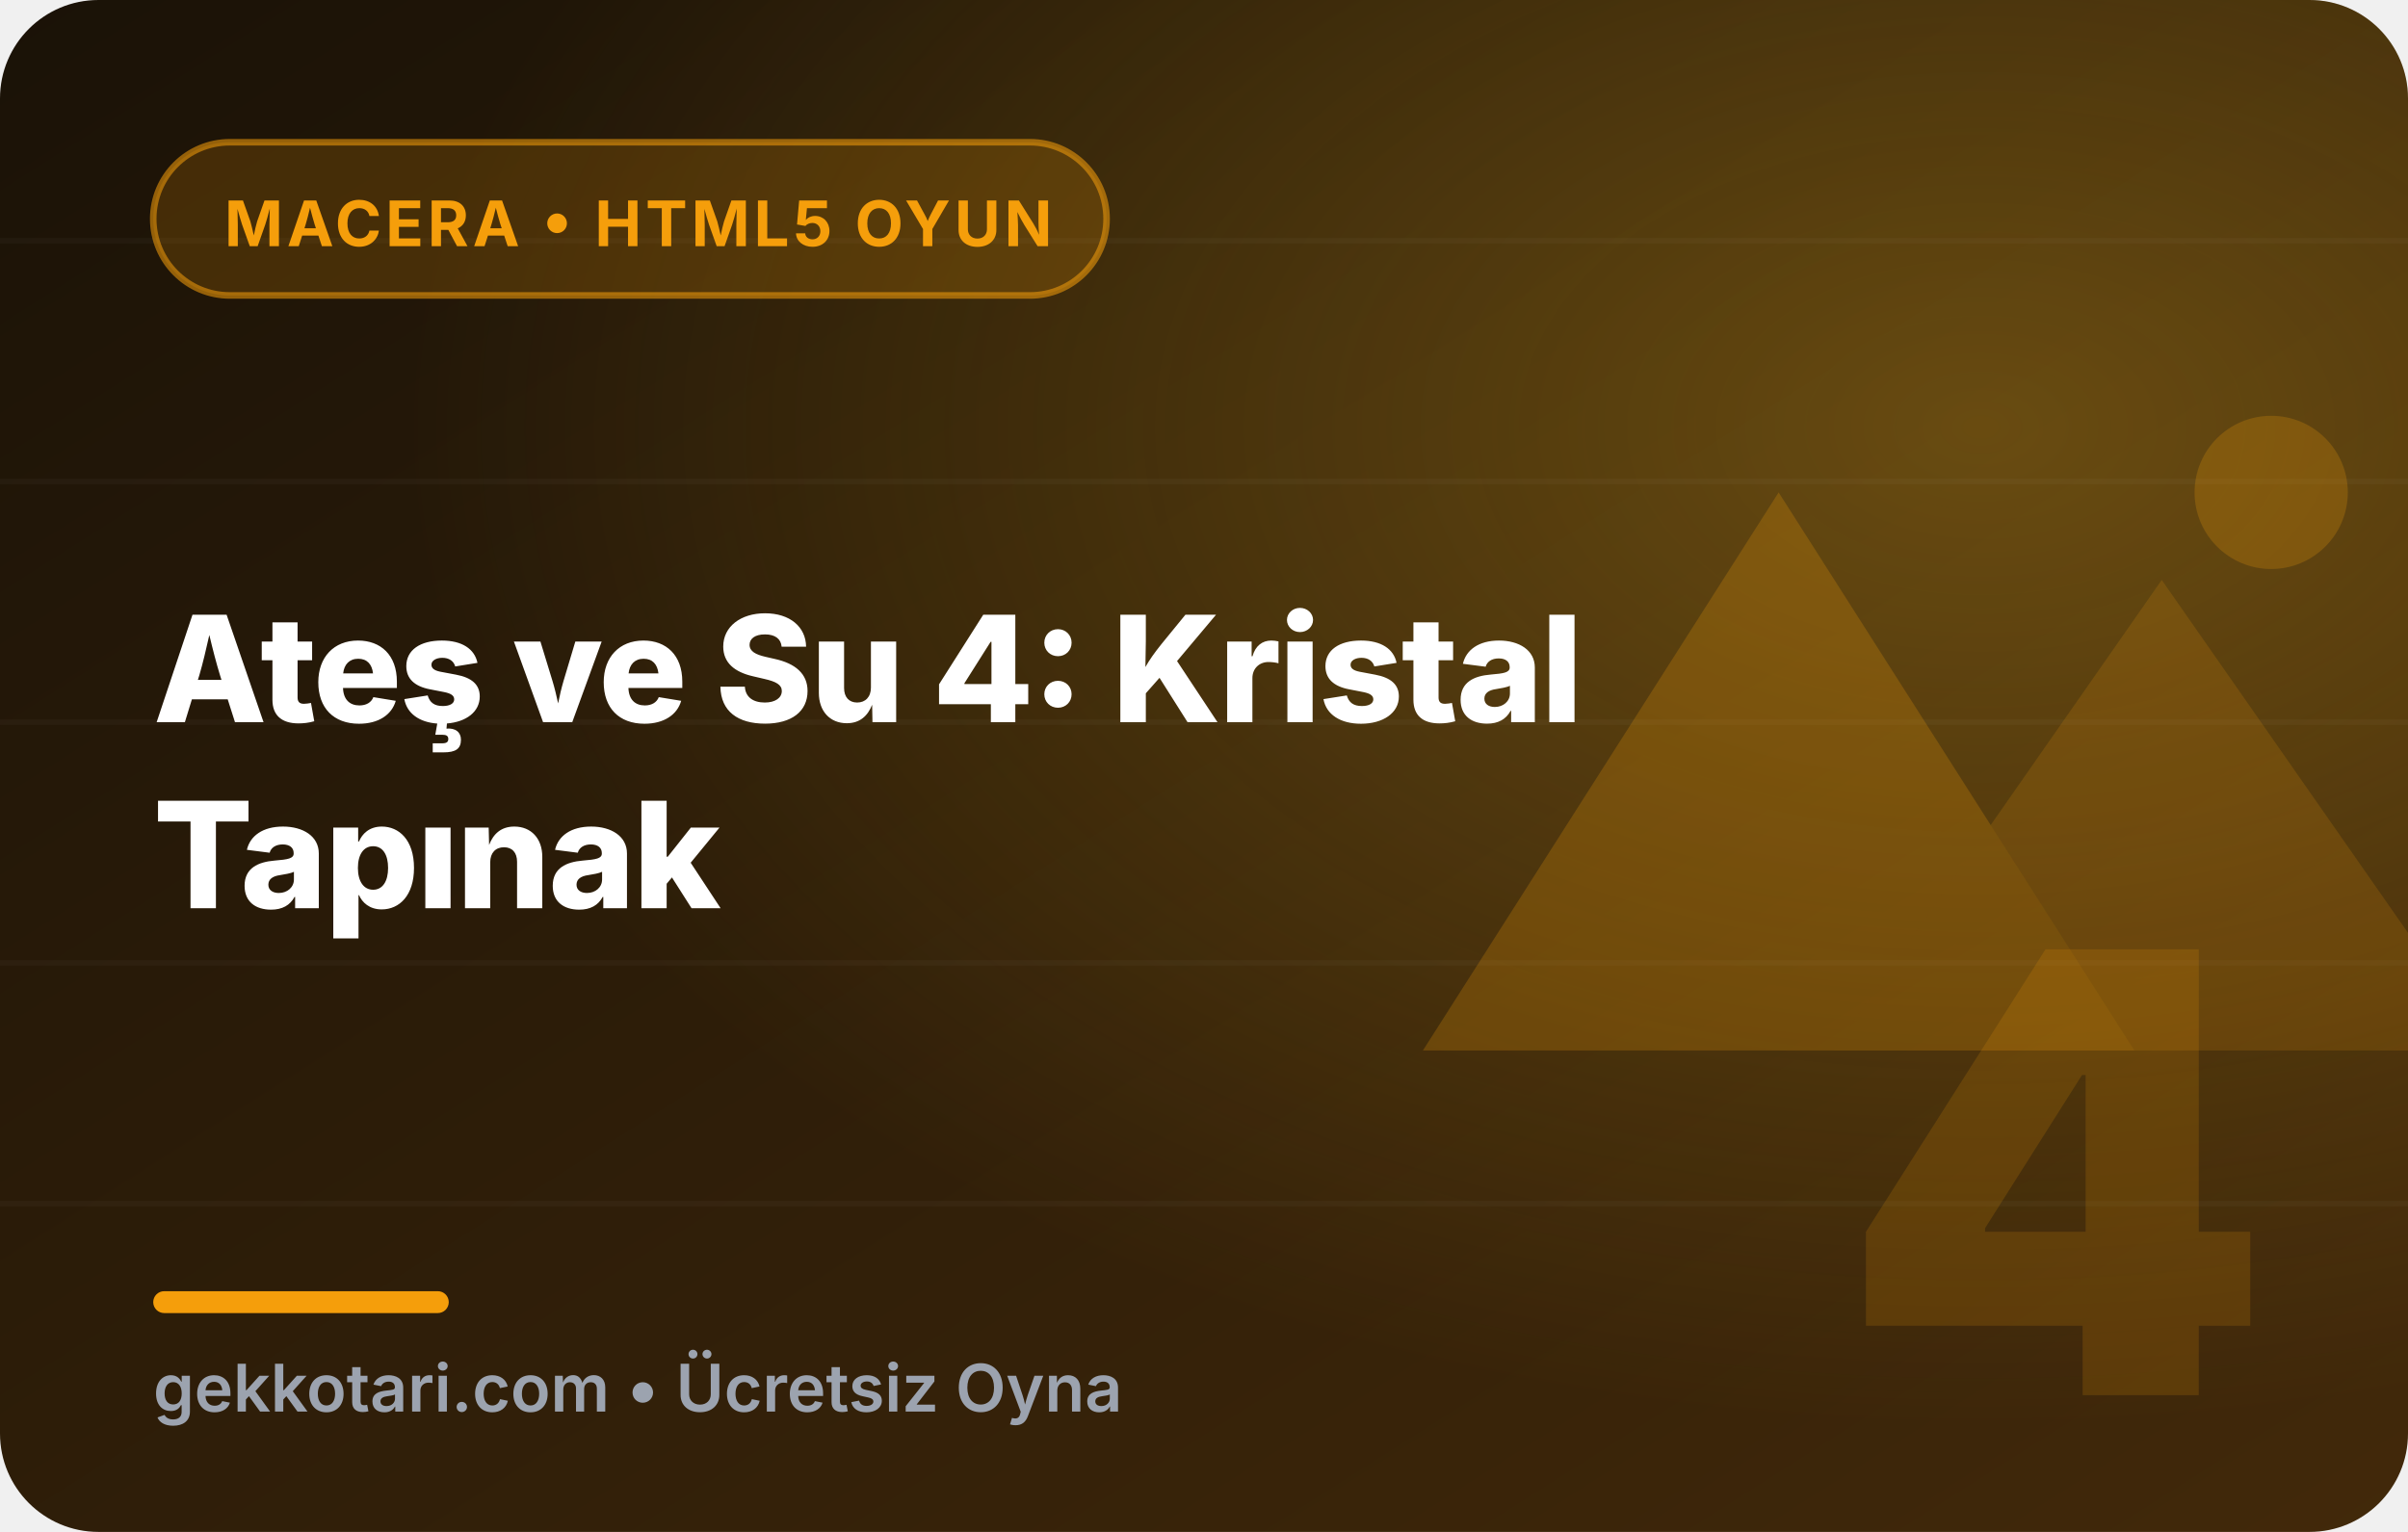
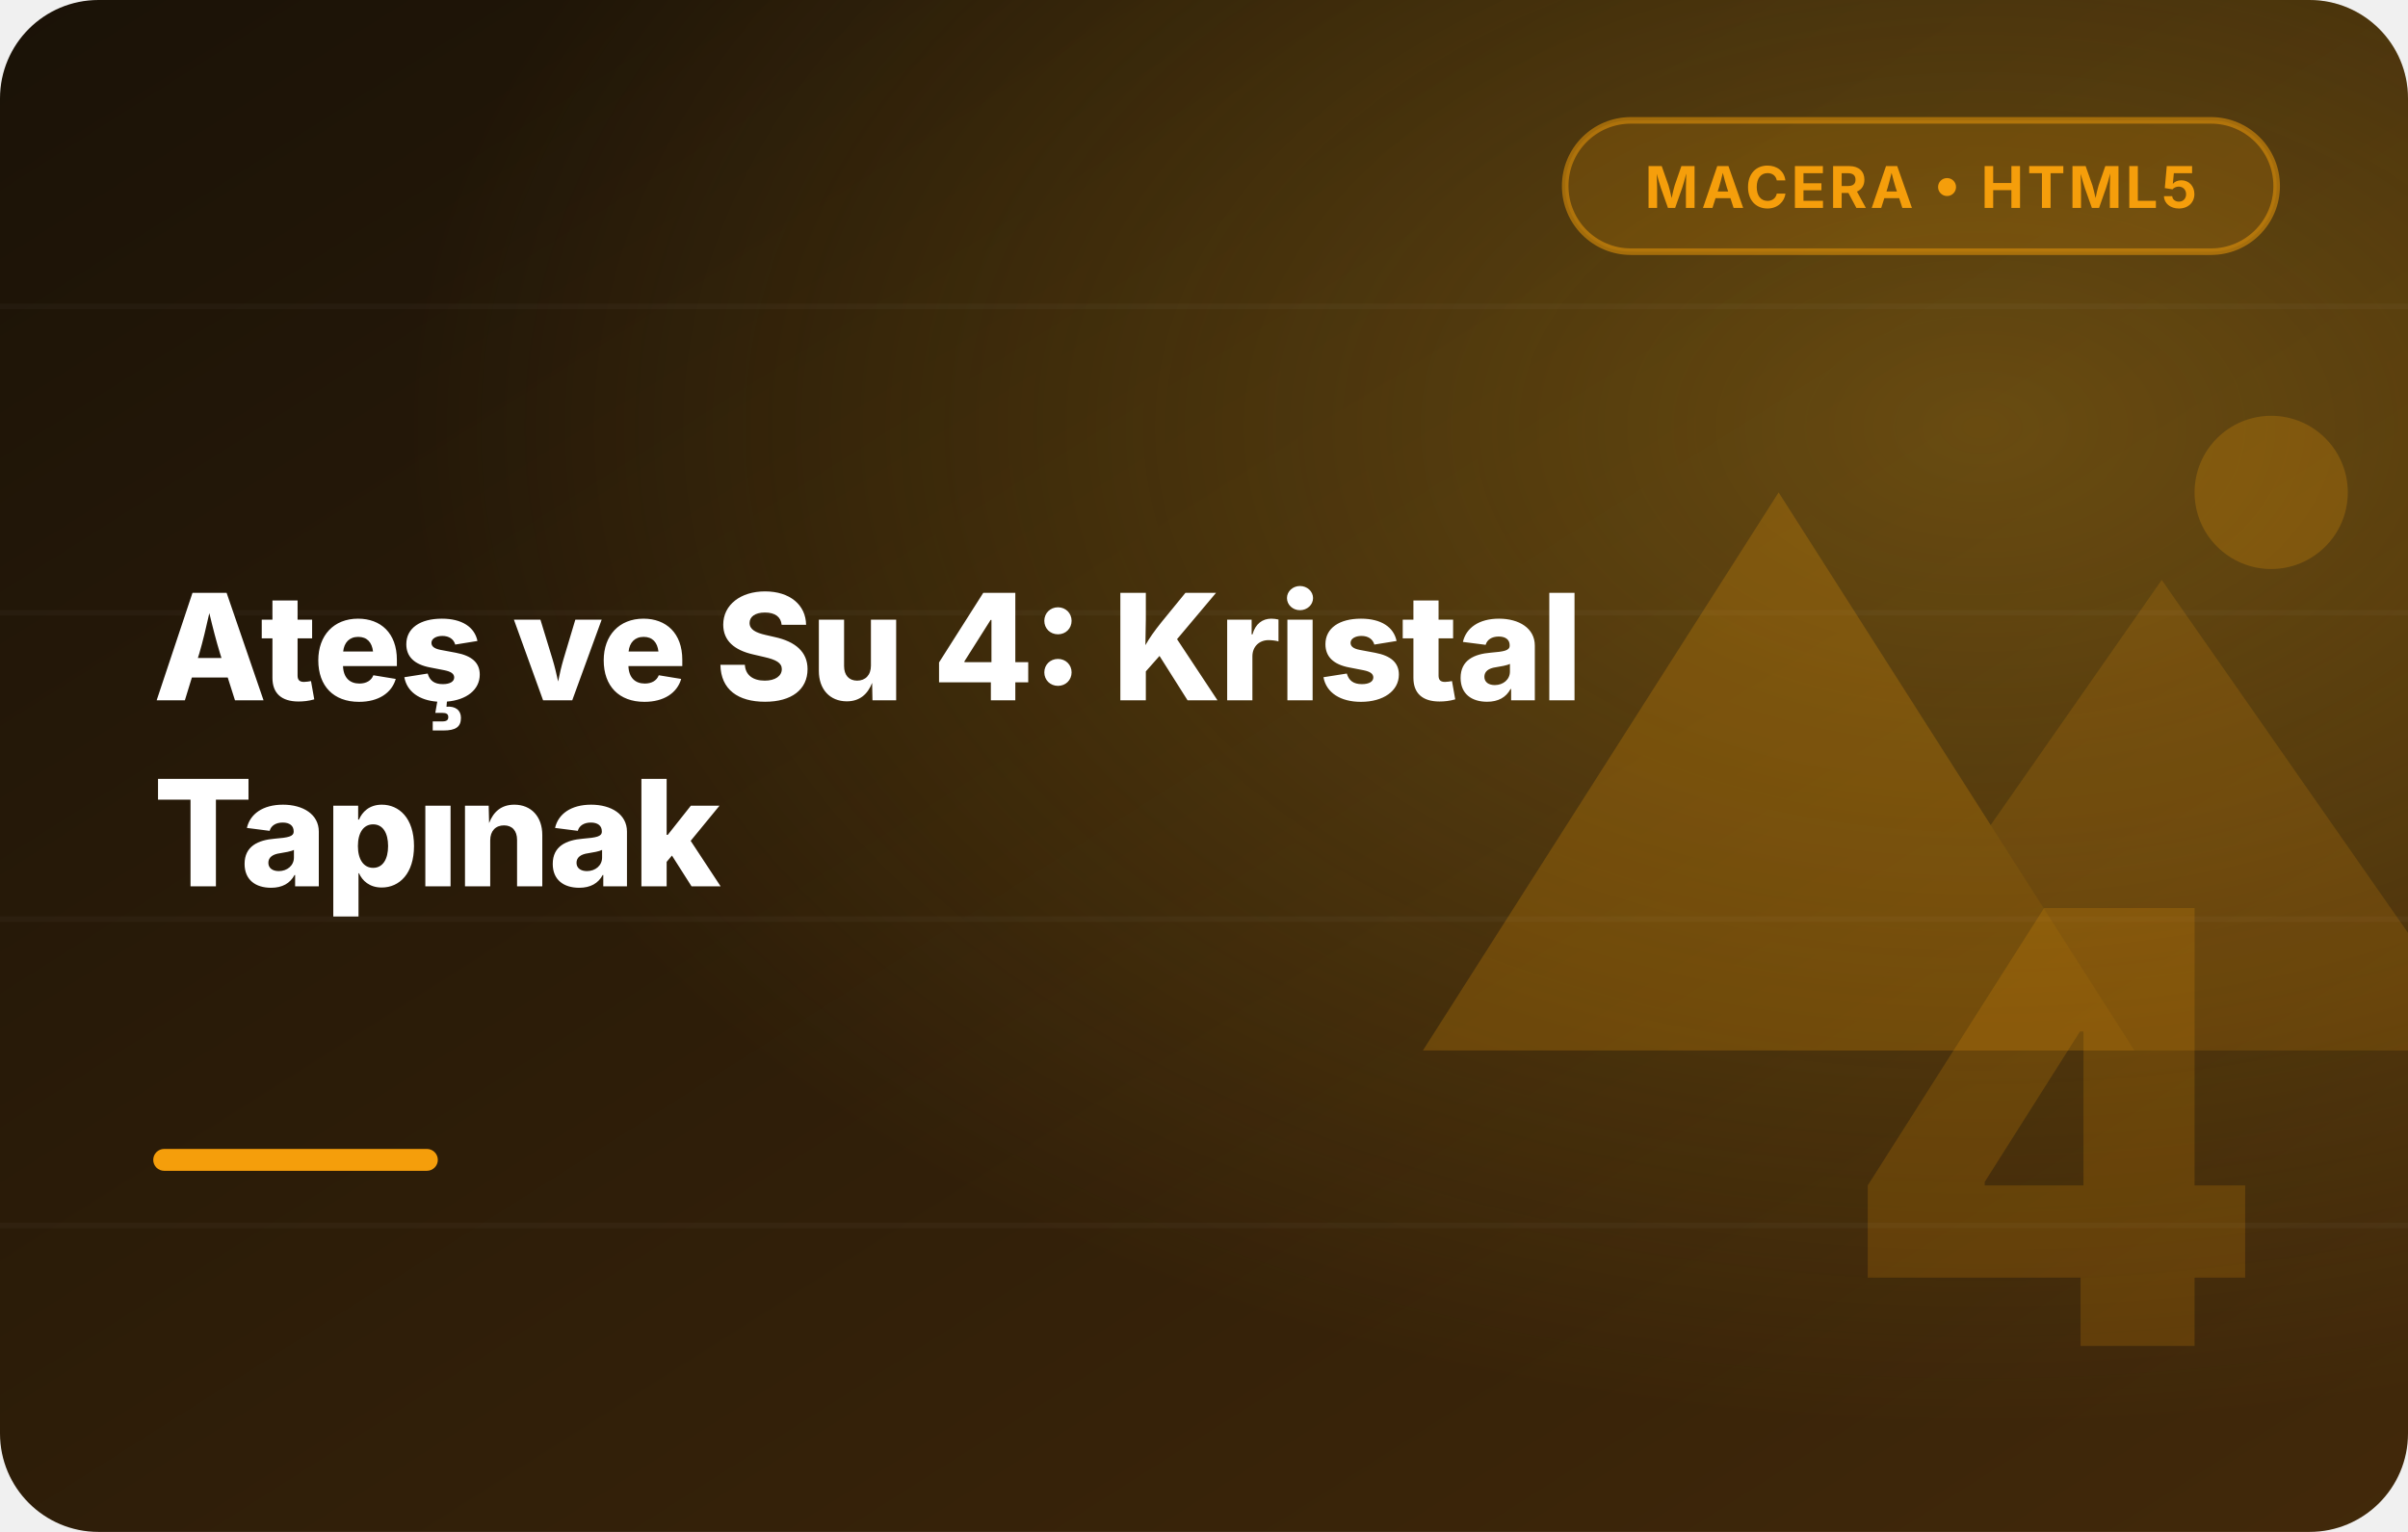
<svg xmlns="http://www.w3.org/2000/svg" viewBox="0 0 440 280" width="440" height="280">
  <defs>
    <linearGradient id="g-ates-ve-su-4-kristal-tapinak" x1="0" y1="0" x2="1" y2="1">
      <stop offset="0%" stop-color="#1a1207" />
      <stop offset="100%" stop-color="#42290a" />
    </linearGradient>
    <radialGradient id="r-ates-ve-su-4-kristal-tapinak" cx="0.82" cy="0.28" r="0.65">
      <stop offset="0%" stop-color="#fbbf24" stop-opacity="0.28" />
      <stop offset="100%" stop-color="#fbbf24" stop-opacity="0" />
    </radialGradient>
  </defs>
  <rect width="440" height="280" rx="18" fill="url(#g-ates-ve-su-4-kristal-tapinak)" />
  <rect width="440" height="280" rx="18" fill="url(#r-ates-ve-su-4-kristal-tapinak)" />
-   <path d="M0 44 H440 M0 88 H440 M0 132 H440 M0 176 H440 M0 220 H440" stroke="#ffffff" stroke-opacity="0.03" stroke-width="1" />
-   <text x="415" y="255" text-anchor="end" fill="#f59e0b" fill-opacity="0.16" font-family="Inter,Arial,sans-serif" font-size="112" font-weight="900">4</text>
+   <path d="M0 56 H440 M0 112 H440 M0 168 H440 M0 224 H440" stroke="#ffffff" stroke-opacity="0.03" stroke-width="1" />
+   <text x="414" y="246" text-anchor="end" fill="#f59e0b" fill-opacity="0.18" font-family="Inter,Arial,sans-serif" font-size="110" font-weight="900">4</text>
  <g transform="translate(260,72)" fill="#f59e0b" opacity="0.22">
    <polygon points="0,120 65,18 130,120" />
    <polygon points="75,120 135,34 195,120" opacity="0.7" />
    <circle cx="155" cy="18" r="14" />
  </g>
-   <rect x="28" y="26" width="174.2" height="28" rx="14" fill="#f59e0b" fill-opacity="0.18" stroke="#f59e0b" stroke-opacity="0.55" stroke-width="1.2" />
-   <text x="41" y="45" fill="#f59e0b" font-family="Inter,Segoe UI,Arial,sans-serif" font-size="11.5" font-weight="700" letter-spacing="0.7">MACERA • HTML5 OYUN</text>
-   <text x="28" y="132" fill="#ffffff" font-family="Inter,Segoe UI,Arial,sans-serif" font-size="27" font-weight="800" letter-spacing="-0.4">Ateş ve Su 4: Kristal</text>
-   <text x="28" y="166" fill="#ffffff" font-family="Inter,Segoe UI,Arial,sans-serif" font-size="27" font-weight="800" letter-spacing="-0.4">Tapınak</text>
-   <rect x="28" y="236" width="54" height="4" rx="2" fill="#f59e0b" />
-   <text x="28" y="258" fill="#9ca3af" font-family="Inter,Segoe UI,Arial,sans-serif" font-size="12" font-weight="600">gekkotari.com • Ücretsiz Oyna</text>
+   <rect x="286" y="22" width="130" height="24" rx="12" fill="#f59e0b" fill-opacity="0.16" stroke="#f59e0b" stroke-opacity="0.5" stroke-width="1.2" />
+   <text x="351" y="38" text-anchor="middle" fill="#f59e0b" font-family="Inter,Segoe UI,Arial,sans-serif" font-size="10.5" font-weight="700" letter-spacing="0.6">MACERA • HTML5</text>
+   <text x="28" y="128" fill="#ffffff" font-family="Inter,Segoe UI,Arial,sans-serif" font-size="27" font-weight="800" letter-spacing="-0.4">Ateş ve Su 4: Kristal</text>
+   <text x="28" y="162" fill="#ffffff" font-family="Inter,Segoe UI,Arial,sans-serif" font-size="27" font-weight="800" letter-spacing="-0.4">Tapınak</text>
+   <rect x="28" y="210" width="52" height="4" rx="2" fill="#f59e0b" />
</svg>
